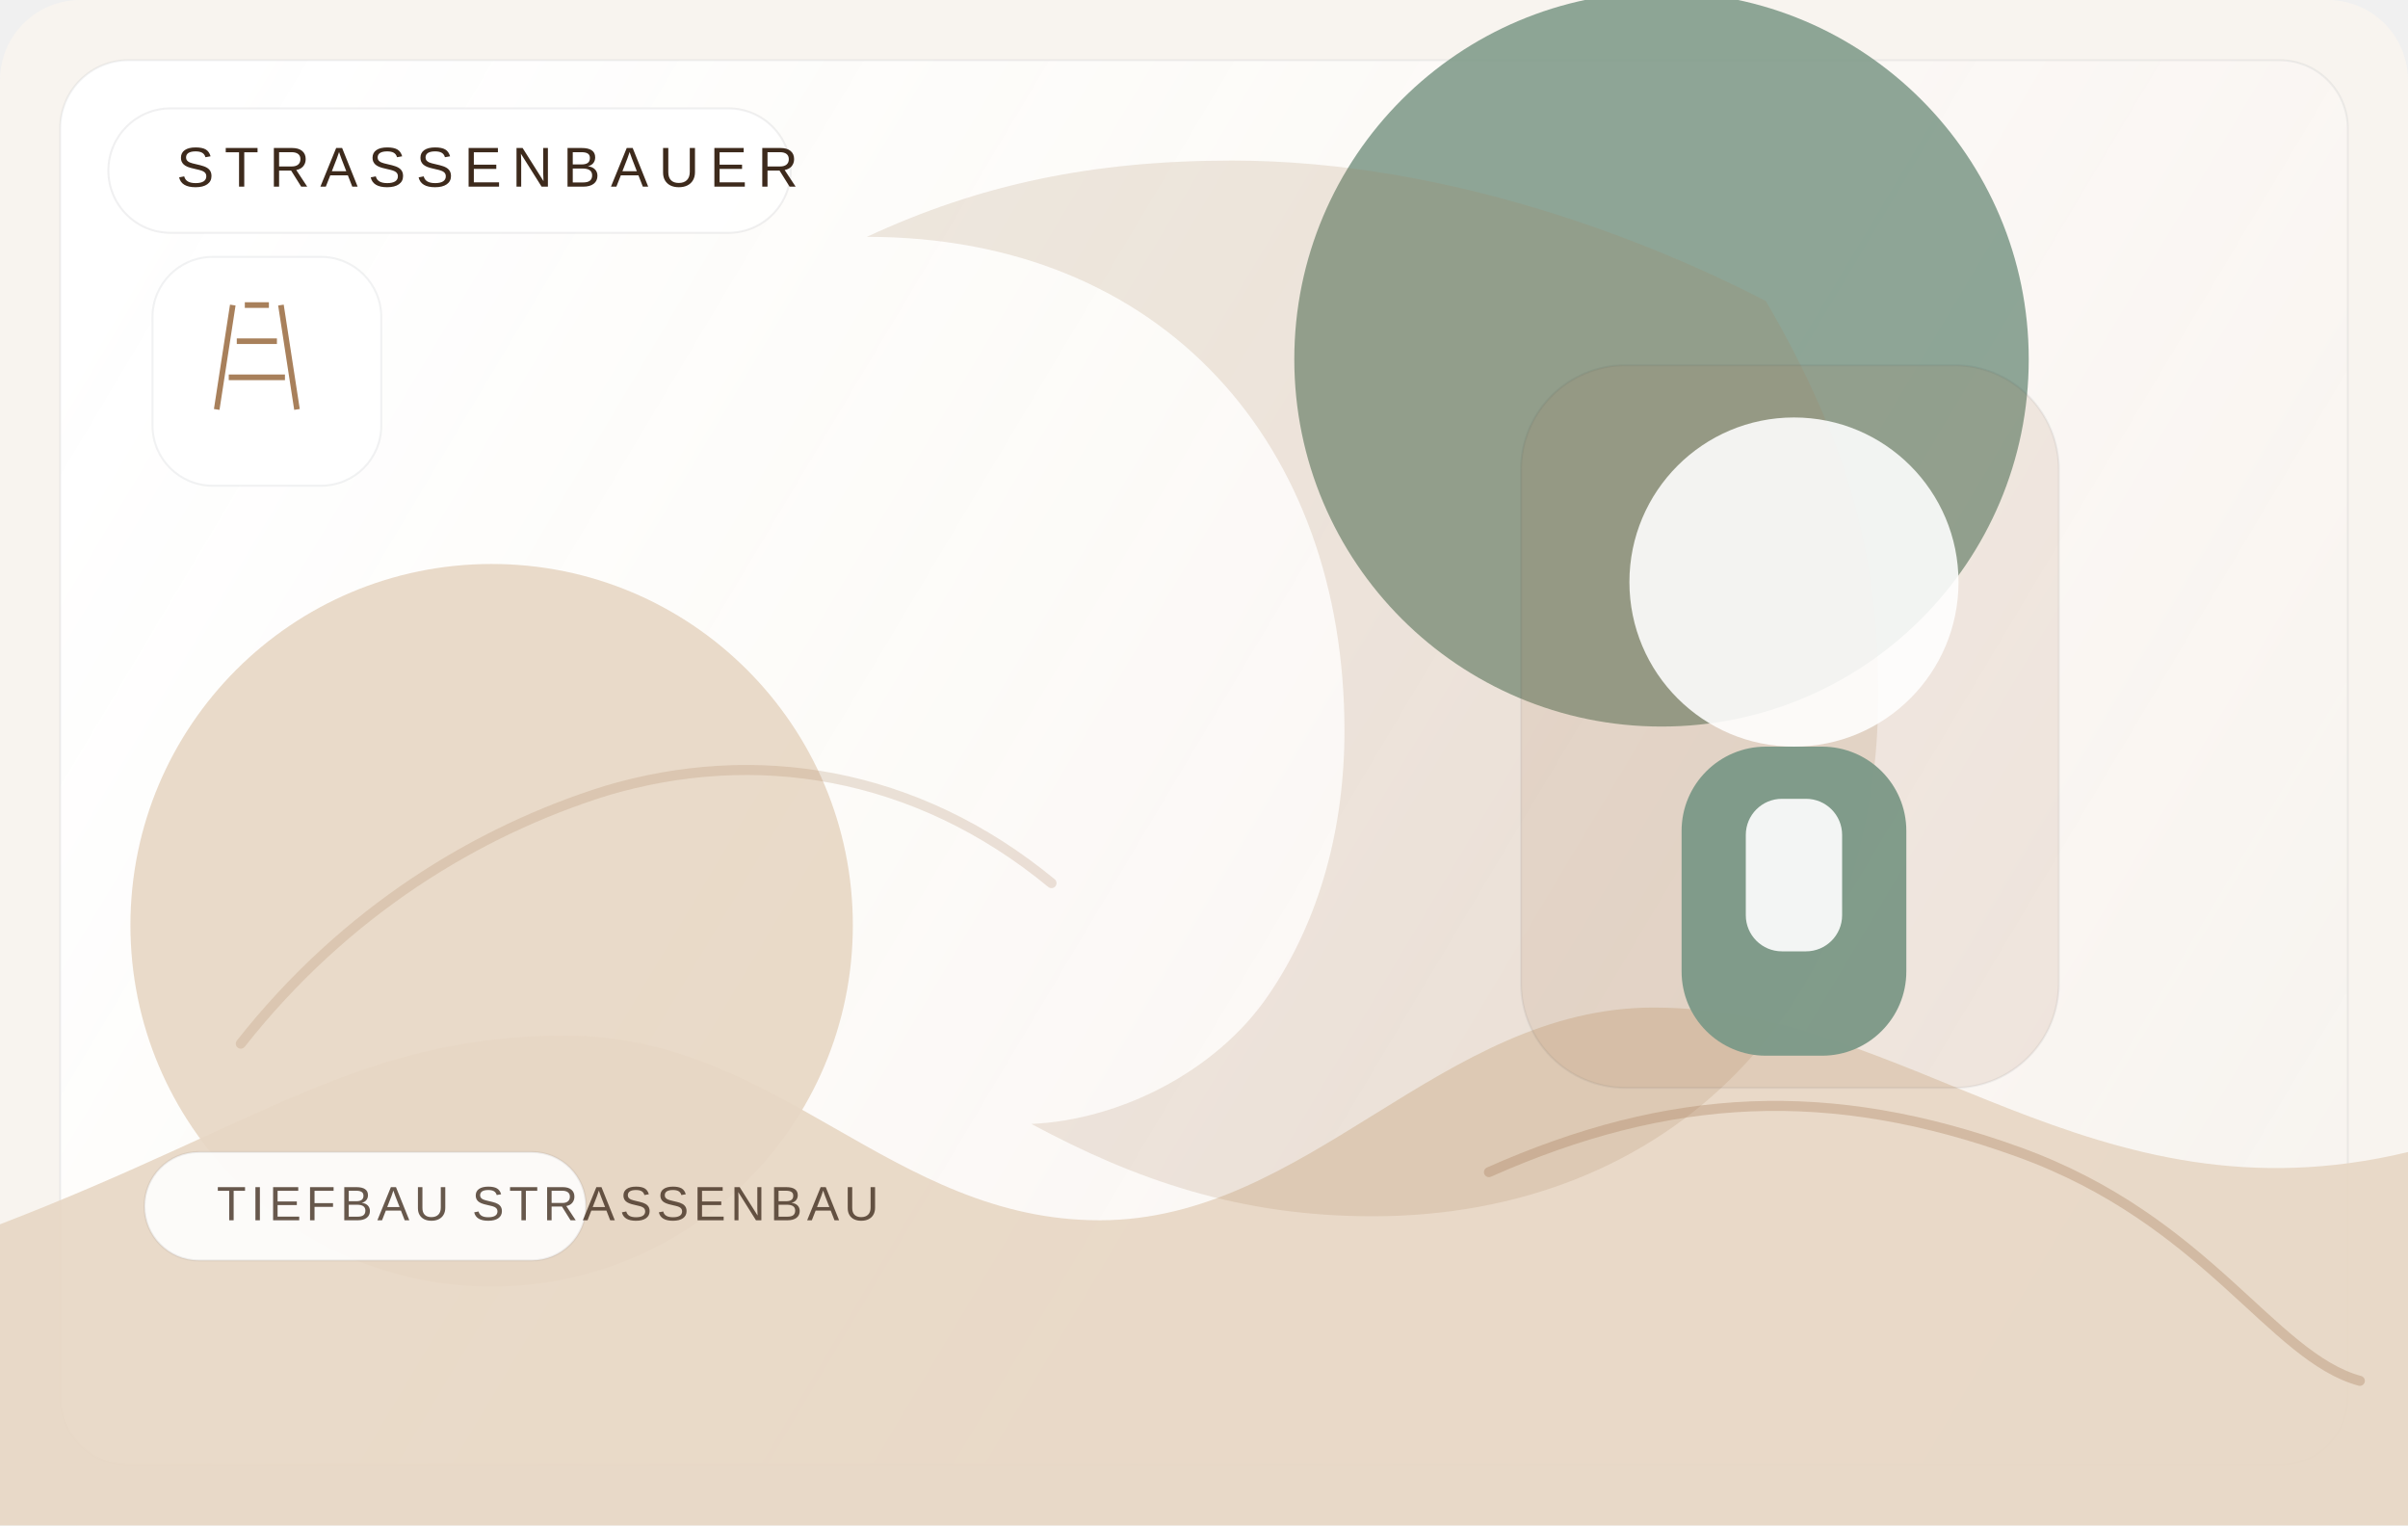
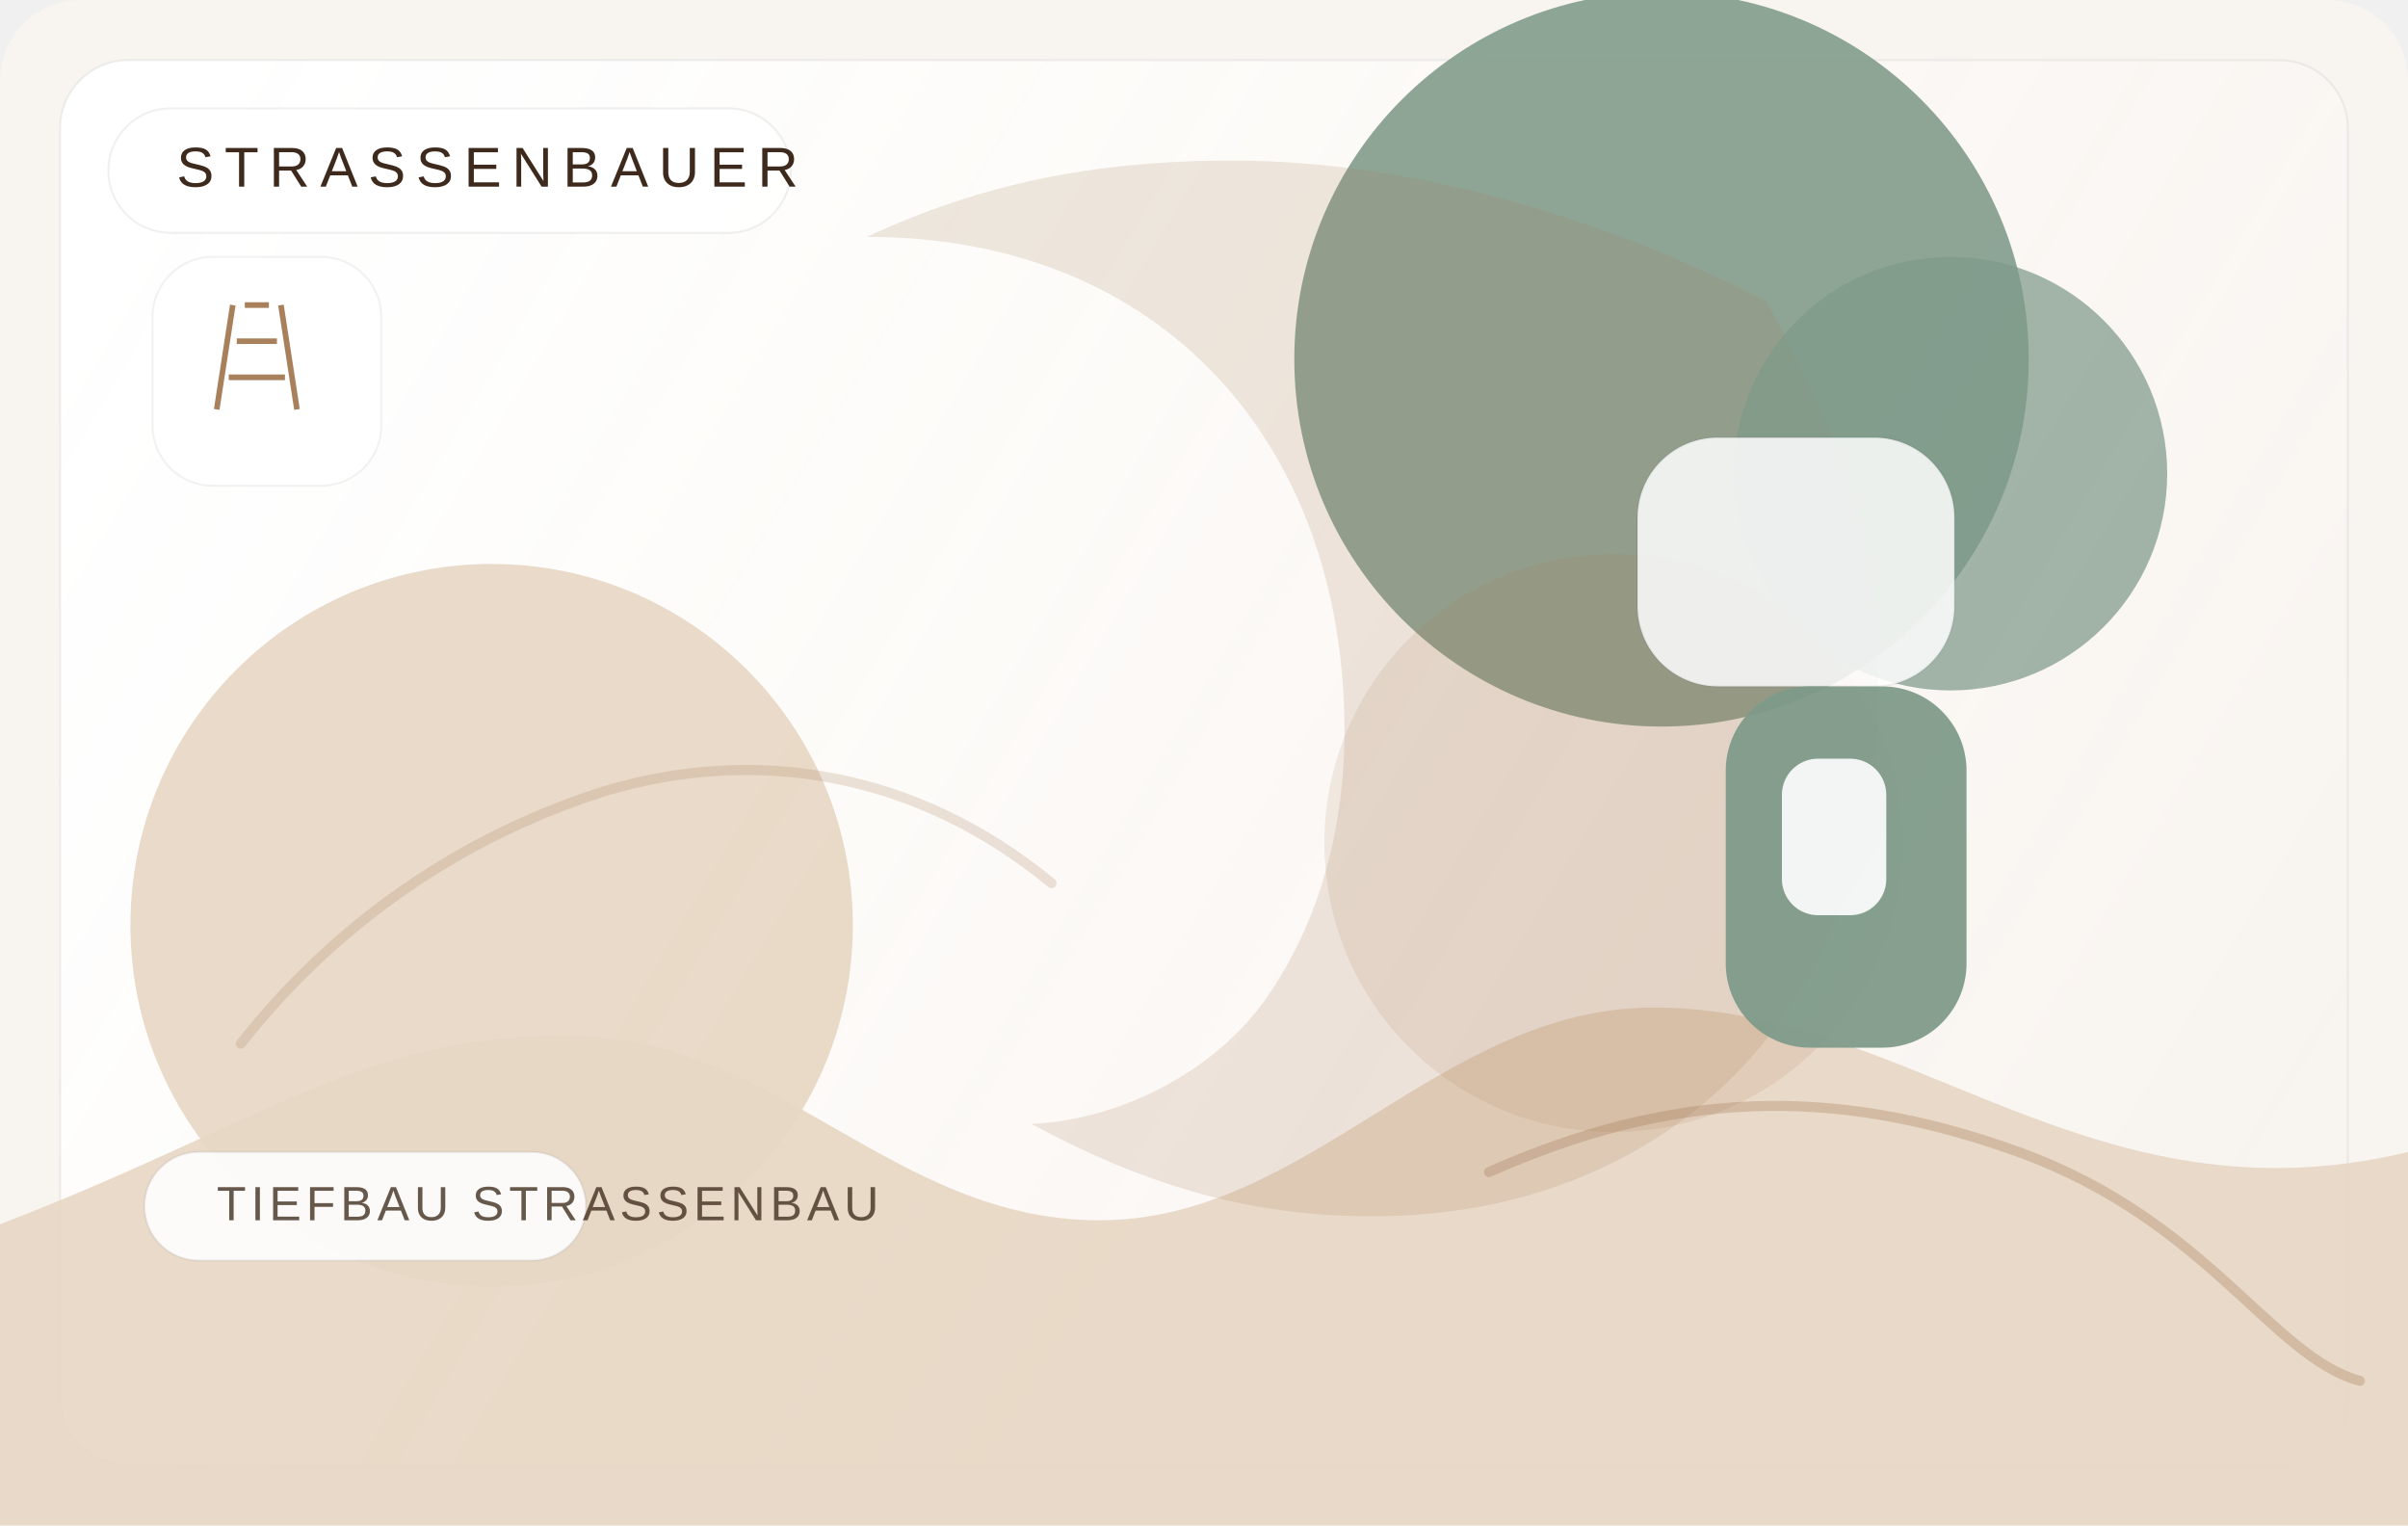
<svg xmlns="http://www.w3.org/2000/svg" width="1200" height="760" viewBox="0 0 1200 760" fill="none">
  <rect width="1200" height="760" rx="40" fill="#f8f4ef" />
  <rect x="30" y="30" width="1140" height="700" rx="34" fill="url(#panelGradient)" stroke="rgba(32,40,52,0.06)" />
  <circle cx="828" cy="179" r="183" fill="#7f9a89" fill-opacity="0.88" />
  <circle cx="245" cy="461" r="180" fill="#e7d7c4" fill-opacity="0.92" />
  <path d="M0 610C130 560 180 516 282 516C388 516 444 608 548 608C652 608 718 502 824 502C952 502 1042 612 1200 574V760H0V610Z" fill="#e7d7c4" fill-opacity="0.92" />
  <path d="M880 150c42 72 56 128 56 196 0 156-104 260-252 260-66 0-118-18-170-46 44-2 92-26 118-64 26-38 38-84 38-132 0-142-90-246-238-246 56-26 112-38 182-38 110 0 212 42 266 70Z" fill="#a8805b" fill-opacity="0.18" />
  <rect x="54" y="54" width="340" height="62" rx="31" fill="white" fill-opacity="0.88" stroke="rgba(32,40,52,0.07)" />
  <text x="88" y="93" font-size="28" font-family="Arial, sans-serif" fill="#3d2a1c" letter-spacing="5.2">STRASSENBAUER</text>
  <rect x="72" y="574" width="220" height="54" rx="27" fill="white" fill-opacity="0.88" stroke="rgba(32,40,52,0.07)" />
  <text x="108" y="608" font-size="24" font-family="Arial, sans-serif" fill="#3d2a1c" opacity="0.78" letter-spacing="2.4">TIEFBAU STRASSENBAU</text>
  <rect x="76" y="128" width="114" height="114" rx="30" fill="white" fill-opacity="0.92" stroke="rgba(32,40,52,0.06)" />
  <g transform="translate(88 140)" style="color:#a8805b">
    <path d="M28 12l-8 52m32-52 8 52M34 12h12M30 30h20M26 48h28" fill="none" stroke="currentColor" stroke-width="2.8" />
  </g>
-   <rect x="758" y="182" width="268" height="360" rx="52" fill="#a8805b" fill-opacity="0.14" stroke="rgba(32,40,52,0.06)" />
-   <circle cx="894" cy="290" r="82" fill="white" fill-opacity="0.88" />
-   <rect x="838" y="372" width="112" height="154" rx="42" fill="#7f9a89" fill-opacity="0.98" />
-   <rect x="870" y="398" width="48" height="76" rx="18" fill="white" fill-opacity="0.9" />
+   <circle cx="972" cy="236" r="108" fill="#7f9a89" fill-opacity="0.72" />
+   <circle cx="804" cy="420" r="144" fill="#a8805b" fill-opacity="0.14" />
+   <rect x="816" y="218" width="158" height="124" rx="40" fill="white" fill-opacity="0.84" stroke="rgba(32,40,52,0.06)" />
+   <rect x="860" y="342" width="120" height="180" rx="42" fill="#7f9a89" fill-opacity="0.94" />
+   <rect x="888" y="378" width="52" height="78" rx="18" fill="white" fill-opacity="0.9" />
  <path d="M742 584c90-40 170-44 264-10 94 34 126 102 170 114" stroke="#a8805b" stroke-opacity="0.34" stroke-width="5" stroke-linecap="round" />
  <path d="M120 520c52-66 118-106 182-126 74-22 154-10 222 46" stroke="#a8805b" stroke-opacity="0.22" stroke-width="5" stroke-linecap="round" />
  <defs>
    <linearGradient id="panelGradient" x1="88" y1="78" x2="1130" y2="700" gradientUnits="userSpaceOnUse">
      <stop stop-color="white" stop-opacity="0.98" />
      <stop offset="1" stop-color="#f8f4ef" stop-opacity="0.92" />
    </linearGradient>
  </defs>
</svg>
